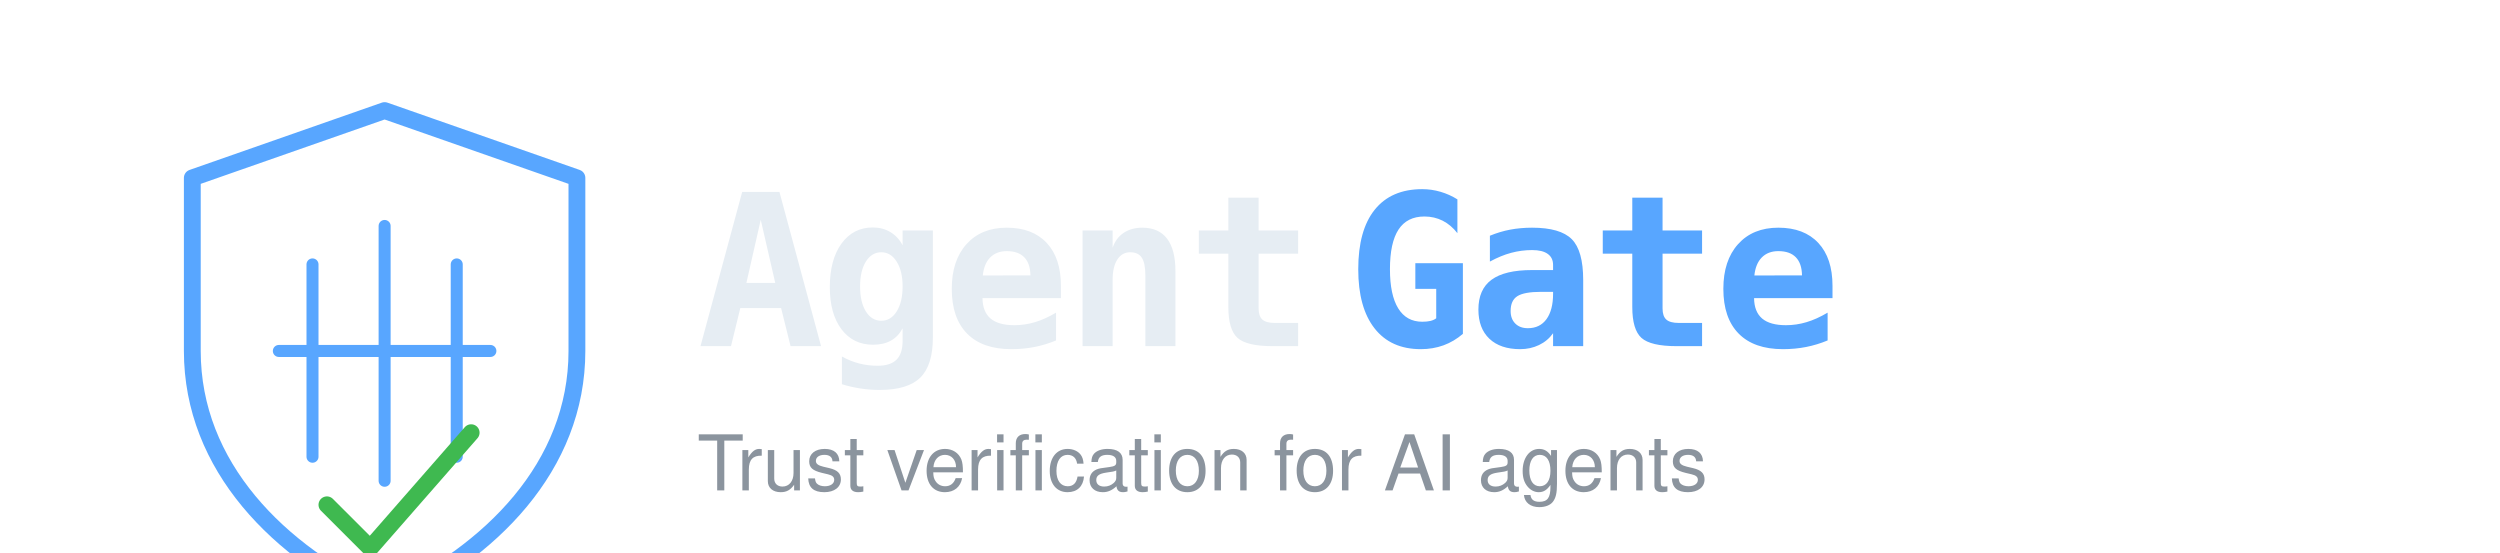
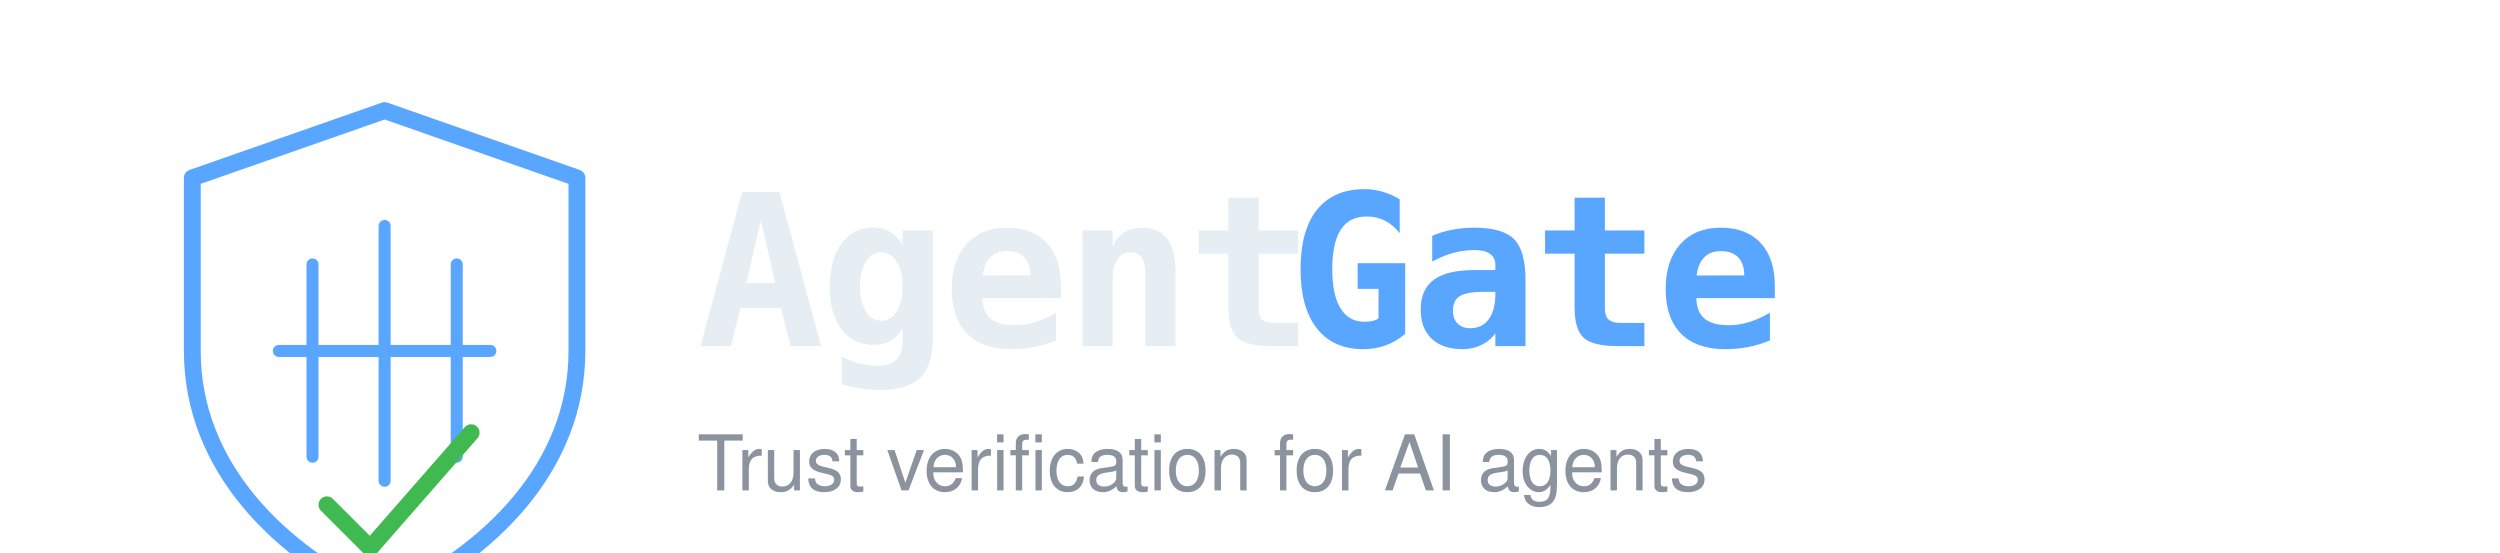
<svg xmlns="http://www.w3.org/2000/svg" viewBox="0 0 520 115" width="520" height="115">
  <g transform="translate(30, 15)">
    <path d="M50 8 L90 22 L90 58 C90 82 72 100 50 110 C28 100 10 82 10 58 L10 22 Z" fill="none" stroke="#58a6ff" stroke-width="3.5" stroke-linejoin="round" />
    <line x1="35" y1="40" x2="35" y2="80" stroke="#58a6ff" stroke-width="2.5" stroke-linecap="round" />
    <line x1="50" y1="32" x2="50" y2="85" stroke="#58a6ff" stroke-width="2.5" stroke-linecap="round" />
    <line x1="65" y1="40" x2="65" y2="80" stroke="#58a6ff" stroke-width="2.5" stroke-linecap="round" />
    <line x1="28" y1="58" x2="72" y2="58" stroke="#58a6ff" stroke-width="2.5" stroke-linecap="round" />
    <path d="M38 90 L47 99 L68 75" stroke="#3fb950" stroke-width="3.5" fill="none" stroke-linecap="round" stroke-linejoin="round" />
  </g>
  <text x="145" y="72" font-family="'SF Mono', 'Fira Code', 'Cascadia Code', 'Consolas', monospace" font-size="44" font-weight="700" fill="#e6edf3" letter-spacing="-1">Agent</text>
-   <text x="280" y="72" font-family="'SF Mono', 'Fira Code', 'Cascadia Code', 'Consolas', monospace" font-size="44" font-weight="700" fill="#58a6ff" letter-spacing="-1">Gate</text>
+   <text x="268" y="72" font-family="'SF Mono', 'Fira Code', 'Cascadia Code', 'Consolas', monospace" font-size="44" font-weight="700" fill="#58a6ff" letter-spacing="-1">Gate</text>
  <text x="145" y="102" font-family="-apple-system, 'Segoe UI', Helvetica, Arial, sans-serif" font-size="16" fill="#8b949e">Trust verification for AI agents</text>
</svg>
